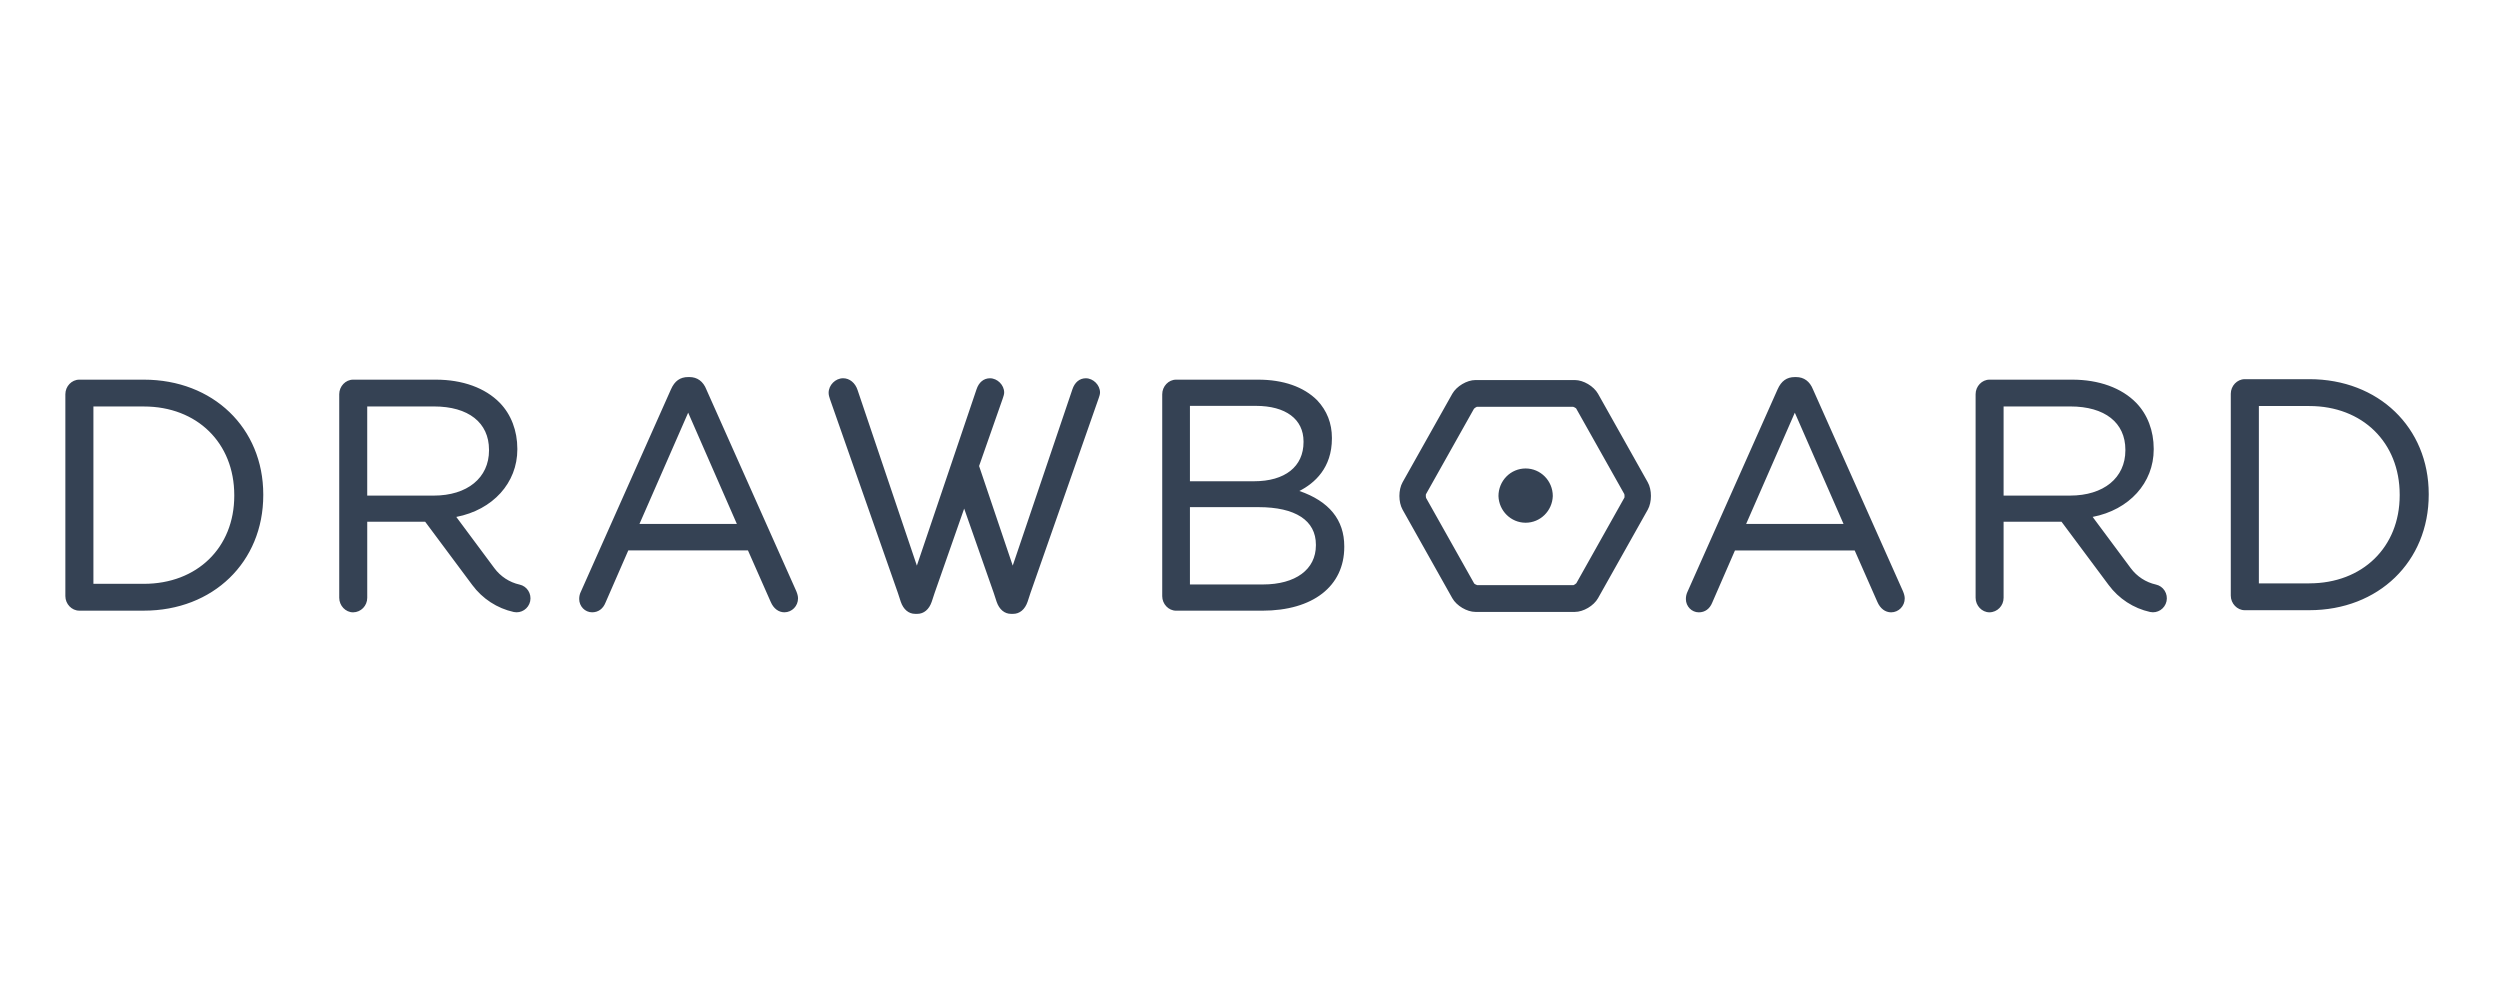
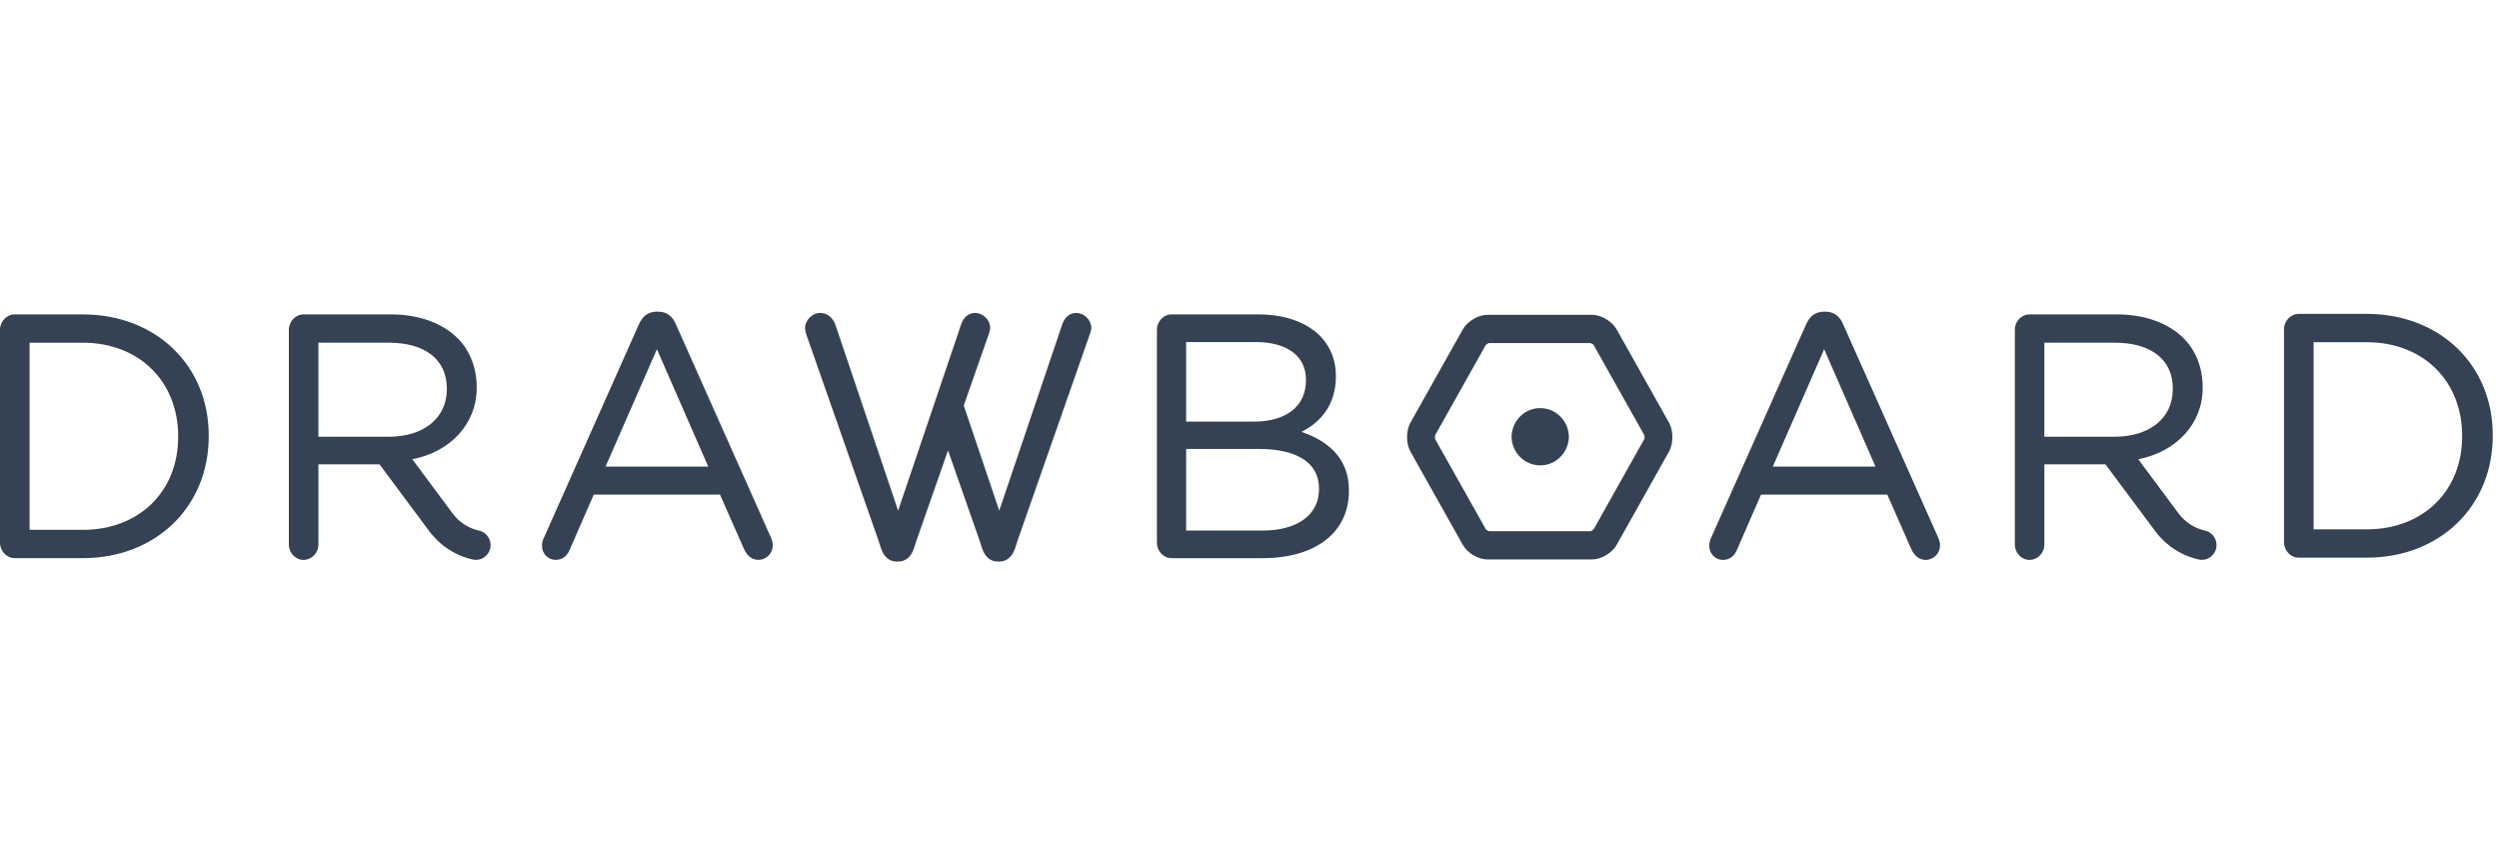
- <svg xmlns="http://www.w3.org/2000/svg" width="153" height="60" viewBox="0 0 153 60">
-   <path fill="#354254" fill-rule="evenodd" d="M95.418,8.447 L92.472,13.694 C92.421,13.742 92.363,13.781 92.3,13.81 L86.404,13.81 C86.339,13.79 86.278,13.758 86.224,13.717 L83.274,8.47 C83.259,8.4 83.255,8.328 83.263,8.257 L86.208,3.014 C86.258,2.965 86.317,2.926 86.381,2.898 L92.279,2.897 C92.331,2.908 92.445,2.976 92.457,2.991 L95.406,8.234 C95.425,8.281 95.425,8.426 95.418,8.447 L95.418,8.447 Z M93.799,2.098 C93.539,1.636 92.903,1.259 92.382,1.259 L86.296,1.259 C85.778,1.259 85.144,1.635 84.881,2.098 L81.838,7.514 C81.578,7.976 81.578,8.728 81.838,9.191 L84.881,14.609 C85.142,15.073 85.777,15.449 86.296,15.449 L92.382,15.449 C92.903,15.449 93.539,15.073 93.799,14.609 L96.844,9.191 C97.102,8.728 97.102,7.975 96.842,7.514 L93.799,2.098 Z M89.367,6.67 C88.927,6.67 88.504,6.847 88.192,7.164 C87.881,7.481 87.706,7.91 87.706,8.358 C87.735,9.268 88.471,9.991 89.368,9.991 C90.266,9.991 91.001,9.268 91.031,8.358 C91.031,7.425 90.284,6.67 89.367,6.67 L89.367,6.67 Z M127.944,13.775 C127.326,13.638 126.778,13.28 126.398,12.767 C126.13,12.403 124.376,10.044 124.07,9.635 C126.309,9.203 127.807,7.551 127.807,5.503 L127.807,5.463 C127.807,4.362 127.427,3.365 126.736,2.654 C125.844,1.739 124.456,1.235 122.822,1.235 L117.753,1.235 C117.295,1.235 116.907,1.641 116.907,2.124 L116.907,14.583 C116.907,15.066 117.295,15.474 117.753,15.474 C118.235,15.471 118.623,15.072 118.62,14.583 L118.62,9.93 L122.165,9.93 C122.67,10.605 124.666,13.285 125.047,13.799 C125.67,14.642 126.571,15.229 127.586,15.453 C128.042,15.551 128.49,15.258 128.592,14.796 C128.639,14.573 128.598,14.341 128.476,14.149 C128.355,13.957 128.163,13.823 127.944,13.775 L127.944,13.775 Z M126.073,5.523 L126.073,5.562 C126.073,7.243 124.745,8.33 122.687,8.33 L118.62,8.33 L118.62,2.875 L122.705,2.875 C124.814,2.875 126.073,3.864 126.073,5.524 L126.073,5.523 Z M75.521,8.048 C76.453,7.574 77.513,6.637 77.513,4.837 L77.513,4.798 C77.513,3.907 77.21,3.132 76.613,2.499 C75.787,1.672 74.537,1.235 72.998,1.235 L67.975,1.235 C67.515,1.235 67.128,1.643 67.128,2.129 L67.128,14.485 C67.128,14.967 67.515,15.374 67.975,15.374 L73.25,15.374 C76.346,15.374 78.269,13.88 78.269,11.475 L78.269,11.432 C78.269,9.815 77.344,8.677 75.521,8.048 L75.521,8.048 Z M68.824,7.453 L68.824,2.839 L72.862,2.839 C74.686,2.839 75.776,3.653 75.776,5.018 L75.776,5.056 C75.776,6.556 74.643,7.453 72.745,7.453 L68.824,7.453 L68.824,7.453 Z M73.289,13.769 L68.824,13.769 L68.824,9.037 L73.018,9.037 C75.283,9.037 76.533,9.853 76.533,11.334 L76.533,11.374 C76.533,12.852 75.29,13.769 73.289,13.769 Z M106.956,1.834 C106.759,1.339 106.402,1.077 105.922,1.077 L105.843,1.077 C105.35,1.077 105.015,1.316 104.788,1.829 L99.281,14.201 C99.211,14.344 99.175,14.502 99.176,14.662 C99.176,15.11 99.53,15.475 99.967,15.475 C100.343,15.475 100.635,15.263 100.789,14.88 L102.179,11.688 L109.507,11.688 L110.896,14.839 C111.07,15.242 111.376,15.475 111.739,15.475 C112.2,15.472 112.572,15.09 112.569,14.622 C112.569,14.498 112.532,14.351 112.463,14.185 L106.956,1.834 L106.956,1.834 Z M108.824,10.064 L102.864,10.064 L105.843,3.256 L108.824,10.064 Z M137.331,1.206 L133.373,1.206 C132.915,1.206 132.524,1.614 132.524,2.097 L132.524,14.453 C132.524,14.935 132.915,15.344 133.373,15.344 L137.331,15.344 C141.564,15.344 144.638,12.371 144.638,8.273 L144.638,8.236 C144.638,4.162 141.564,1.205 137.331,1.205 L137.331,1.206 Z M137.331,13.702 L134.243,13.702 L134.243,2.849 L137.331,2.849 C140.587,2.849 142.861,5.081 142.861,8.274 L142.861,8.313 C142.861,11.485 140.587,13.701 137.331,13.701 L137.331,13.702 Z M27.799,13.777 C27.181,13.64 26.632,13.281 26.253,12.768 C25.984,12.404 24.231,10.045 23.925,9.636 C26.164,9.204 27.661,7.552 27.661,5.504 L27.661,5.464 C27.661,4.363 27.281,3.365 26.59,2.655 C25.699,1.74 24.309,1.235 22.676,1.235 L17.609,1.235 C17.149,1.235 16.761,1.642 16.761,2.125 L16.761,14.584 C16.761,15.067 17.149,15.475 17.609,15.475 C18.09,15.471 18.477,15.073 18.475,14.584 L18.475,9.931 L22.021,9.931 C22.508,10.585 24.514,13.277 24.902,13.8 C25.525,14.643 26.426,15.23 27.44,15.454 C27.896,15.552 28.345,15.259 28.447,14.797 C28.544,14.333 28.255,13.877 27.799,13.776 L27.799,13.777 Z M25.928,5.525 L25.928,5.562 C25.928,7.244 24.599,8.331 22.54,8.331 L18.474,8.331 L18.474,2.875 L22.559,2.875 C24.668,2.875 25.927,3.864 25.927,5.524 L25.928,5.525 Z M4.804,1.235 L0.849,1.235 C0.389,1.235 0,1.641 0,2.125 L0,14.481 C0,14.964 0.389,15.372 0.849,15.372 L4.805,15.372 C9.038,15.372 12.112,12.399 12.112,8.303 L12.112,8.264 C12.112,4.191 9.038,1.235 4.805,1.235 L4.804,1.235 Z M4.804,13.73 L1.717,13.73 L1.717,2.877 L4.805,2.877 C8.063,2.877 10.337,5.109 10.337,8.303 L10.337,8.343 C10.337,11.515 8.063,13.73 4.805,13.73 L4.804,13.73 Z M39.23,1.833 C39.032,1.338 38.673,1.076 38.194,1.076 L38.116,1.076 C37.624,1.076 37.289,1.315 37.063,1.828 L31.554,14.2 C31.48,14.346 31.447,14.492 31.447,14.66 C31.447,15.108 31.802,15.473 32.237,15.473 C32.613,15.473 32.906,15.261 33.058,14.878 L34.451,11.686 L41.776,11.686 L43.168,14.837 C43.34,15.24 43.647,15.473 44.01,15.473 C44.47,15.469 44.841,15.088 44.839,14.62 C44.839,14.498 44.805,14.351 44.735,14.183 L39.228,1.833 L39.23,1.833 Z M41.095,10.063 L35.136,10.063 L38.116,3.255 L41.095,10.063 L41.095,10.063 Z M62.454,1.15 C62.071,1.15 61.771,1.398 61.629,1.831 L57.979,12.616 L55.92,6.52 L57.357,2.42 C57.363,2.399 57.37,2.379 57.377,2.359 L57.383,2.342 C57.417,2.242 57.455,2.128 57.455,2.02 C57.455,1.565 57.041,1.15 56.587,1.15 C56.204,1.15 55.903,1.398 55.762,1.831 L52.112,12.616 L48.484,1.871 C48.342,1.433 47.996,1.149 47.6,1.149 C47.127,1.149 46.712,1.566 46.712,2.042 C46.712,2.177 46.754,2.307 46.795,2.431 L50.952,14.292 L51.127,14.827 C51.288,15.298 51.609,15.568 52.01,15.568 L52.139,15.568 C52.539,15.568 52.862,15.298 53.022,14.826 L53.198,14.291 L55.007,9.126 L56.818,14.292 L56.993,14.827 C57.154,15.298 57.476,15.568 57.876,15.568 L58.005,15.568 C58.405,15.568 58.727,15.298 58.889,14.826 L59.064,14.291 L63.222,2.42 L63.243,2.359 L63.249,2.342 C63.283,2.242 63.322,2.128 63.322,2.02 C63.322,1.565 62.907,1.15 62.453,1.15 L62.454,1.15 Z" transform="translate(4 22)" />
+ <svg xmlns="http://www.w3.org/2000/svg" width="145" height="50" viewBox="0 0 145 50">
+   <path fill="#354254" fill-rule="evenodd" d="M95.418,8.447 L92.472,13.694 C92.421,13.742 92.363,13.781 92.3,13.81 L86.404,13.81 C86.339,13.79 86.278,13.758 86.224,13.717 L83.274,8.47 C83.259,8.4 83.255,8.328 83.263,8.257 L86.208,3.014 C86.258,2.965 86.317,2.926 86.381,2.898 L92.279,2.897 C92.331,2.908 92.445,2.976 92.457,2.991 L95.406,8.234 C95.425,8.281 95.425,8.426 95.418,8.447 L95.418,8.447 Z M93.799,2.098 C93.539,1.636 92.903,1.259 92.382,1.259 L86.296,1.259 C85.778,1.259 85.144,1.635 84.881,2.098 L81.838,7.514 C81.578,7.976 81.578,8.728 81.838,9.191 L84.881,14.609 C85.142,15.073 85.777,15.449 86.296,15.449 L92.382,15.449 C92.903,15.449 93.539,15.073 93.799,14.609 L96.844,9.191 C97.102,8.728 97.102,7.975 96.842,7.514 L93.799,2.098 Z M89.367,6.67 C88.927,6.67 88.504,6.847 88.192,7.164 C87.881,7.481 87.706,7.91 87.706,8.358 C87.735,9.268 88.471,9.991 89.368,9.991 C90.266,9.991 91.001,9.268 91.031,8.358 C91.031,7.425 90.284,6.67 89.367,6.67 L89.367,6.67 Z M127.944,13.775 C127.326,13.638 126.778,13.28 126.398,12.767 C126.13,12.403 124.376,10.044 124.07,9.635 C126.309,9.203 127.807,7.551 127.807,5.503 L127.807,5.463 C127.807,4.362 127.427,3.365 126.736,2.654 C125.844,1.739 124.456,1.235 122.822,1.235 L117.753,1.235 C117.295,1.235 116.907,1.641 116.907,2.124 L116.907,14.583 C116.907,15.066 117.295,15.474 117.753,15.474 C118.235,15.471 118.623,15.072 118.62,14.583 L118.62,9.93 L122.165,9.93 C122.67,10.605 124.666,13.285 125.047,13.799 C125.67,14.642 126.571,15.229 127.586,15.453 C128.042,15.551 128.49,15.258 128.592,14.796 C128.639,14.573 128.598,14.341 128.476,14.149 C128.355,13.957 128.163,13.823 127.944,13.775 L127.944,13.775 Z M126.073,5.523 L126.073,5.562 C126.073,7.243 124.745,8.33 122.687,8.33 L118.62,8.33 L118.62,2.875 L122.705,2.875 C124.814,2.875 126.073,3.864 126.073,5.524 L126.073,5.523 Z M75.521,8.048 C76.453,7.574 77.513,6.637 77.513,4.837 L77.513,4.798 C77.513,3.907 77.21,3.132 76.613,2.499 C75.787,1.672 74.537,1.235 72.998,1.235 L67.975,1.235 C67.515,1.235 67.128,1.643 67.128,2.129 L67.128,14.485 C67.128,14.967 67.515,15.374 67.975,15.374 L73.25,15.374 C76.346,15.374 78.269,13.88 78.269,11.475 L78.269,11.432 C78.269,9.815 77.344,8.677 75.521,8.048 L75.521,8.048 Z M68.824,7.453 L68.824,2.839 L72.862,2.839 C74.686,2.839 75.776,3.653 75.776,5.018 L75.776,5.056 C75.776,6.556 74.643,7.453 72.745,7.453 L68.824,7.453 L68.824,7.453 Z M73.289,13.769 L68.824,13.769 L68.824,9.037 L73.018,9.037 C75.283,9.037 76.533,9.853 76.533,11.334 L76.533,11.374 C76.533,12.852 75.29,13.769 73.289,13.769 Z M106.956,1.834 C106.759,1.339 106.402,1.077 105.922,1.077 L105.843,1.077 C105.35,1.077 105.015,1.316 104.788,1.829 L99.281,14.201 C99.211,14.344 99.175,14.502 99.176,14.662 C99.176,15.11 99.53,15.475 99.967,15.475 C100.343,15.475 100.635,15.263 100.789,14.88 L102.179,11.688 L109.507,11.688 L110.896,14.839 C111.07,15.242 111.376,15.475 111.739,15.475 C112.2,15.472 112.572,15.09 112.569,14.622 C112.569,14.498 112.532,14.351 112.463,14.185 L106.956,1.834 L106.956,1.834 Z M108.824,10.064 L102.864,10.064 L105.843,3.256 L108.824,10.064 Z M137.331,1.206 L133.373,1.206 C132.915,1.206 132.524,1.614 132.524,2.097 L132.524,14.453 C132.524,14.935 132.915,15.344 133.373,15.344 L137.331,15.344 C141.564,15.344 144.638,12.371 144.638,8.273 L144.638,8.236 C144.638,4.162 141.564,1.205 137.331,1.205 L137.331,1.206 Z M137.331,13.702 L134.243,13.702 L134.243,2.849 L137.331,2.849 C140.587,2.849 142.861,5.081 142.861,8.274 L142.861,8.313 C142.861,11.485 140.587,13.701 137.331,13.701 L137.331,13.702 Z M27.799,13.777 C27.181,13.64 26.632,13.281 26.253,12.768 C25.984,12.404 24.231,10.045 23.925,9.636 C26.164,9.204 27.661,7.552 27.661,5.504 L27.661,5.464 C27.661,4.363 27.281,3.365 26.59,2.655 C25.699,1.74 24.309,1.235 22.676,1.235 L17.609,1.235 C17.149,1.235 16.761,1.642 16.761,2.125 L16.761,14.584 C16.761,15.067 17.149,15.475 17.609,15.475 C18.09,15.471 18.477,15.073 18.475,14.584 L18.475,9.931 L22.021,9.931 C22.508,10.585 24.514,13.277 24.902,13.8 C25.525,14.643 26.426,15.23 27.44,15.454 C27.896,15.552 28.345,15.259 28.447,14.797 C28.544,14.333 28.255,13.877 27.799,13.776 L27.799,13.777 Z M25.928,5.525 L25.928,5.562 C25.928,7.244 24.599,8.331 22.54,8.331 L18.474,8.331 L18.474,2.875 L22.559,2.875 C24.668,2.875 25.927,3.864 25.927,5.524 L25.928,5.525 Z M4.804,1.235 L0.849,1.235 C0.389,1.235 0,1.641 0,2.125 L0,14.481 C0,14.964 0.389,15.372 0.849,15.372 L4.805,15.372 C9.038,15.372 12.112,12.399 12.112,8.303 L12.112,8.264 C12.112,4.191 9.038,1.235 4.805,1.235 L4.804,1.235 Z M4.804,13.73 L1.717,13.73 L1.717,2.877 L4.805,2.877 C8.063,2.877 10.337,5.109 10.337,8.303 L10.337,8.343 C10.337,11.515 8.063,13.73 4.805,13.73 L4.804,13.73 Z M39.23,1.833 C39.032,1.338 38.673,1.076 38.194,1.076 L38.116,1.076 C37.624,1.076 37.289,1.315 37.063,1.828 L31.554,14.2 C31.48,14.346 31.447,14.492 31.447,14.66 C31.447,15.108 31.802,15.473 32.237,15.473 C32.613,15.473 32.906,15.261 33.058,14.878 L34.451,11.686 L41.776,11.686 L43.168,14.837 C43.34,15.24 43.647,15.473 44.01,15.473 C44.47,15.469 44.841,15.088 44.839,14.62 C44.839,14.498 44.805,14.351 44.735,14.183 L39.228,1.833 L39.23,1.833 Z M41.095,10.063 L35.136,10.063 L38.116,3.255 L41.095,10.063 L41.095,10.063 Z M62.454,1.15 C62.071,1.15 61.771,1.398 61.629,1.831 L57.979,12.616 L55.92,6.52 L57.357,2.42 C57.363,2.399 57.37,2.379 57.377,2.359 L57.383,2.342 C57.417,2.242 57.455,2.128 57.455,2.02 C57.455,1.565 57.041,1.15 56.587,1.15 C56.204,1.15 55.903,1.398 55.762,1.831 L52.112,12.616 L48.484,1.871 C48.342,1.433 47.996,1.149 47.6,1.149 C47.127,1.149 46.712,1.566 46.712,2.042 C46.712,2.177 46.754,2.307 46.795,2.431 L50.952,14.292 L51.127,14.827 C51.288,15.298 51.609,15.568 52.01,15.568 L52.139,15.568 C52.539,15.568 52.862,15.298 53.022,14.826 L53.198,14.291 L55.007,9.126 L56.818,14.292 L56.993,14.827 C57.154,15.298 57.476,15.568 57.876,15.568 L58.005,15.568 C58.405,15.568 58.727,15.298 58.889,14.826 L59.064,14.291 L63.222,2.42 L63.243,2.359 L63.249,2.342 C63.283,2.242 63.322,2.128 63.322,2.02 C63.322,1.565 62.907,1.15 62.453,1.15 L62.454,1.15 Z" transform="translate(0 17)" />
</svg>
